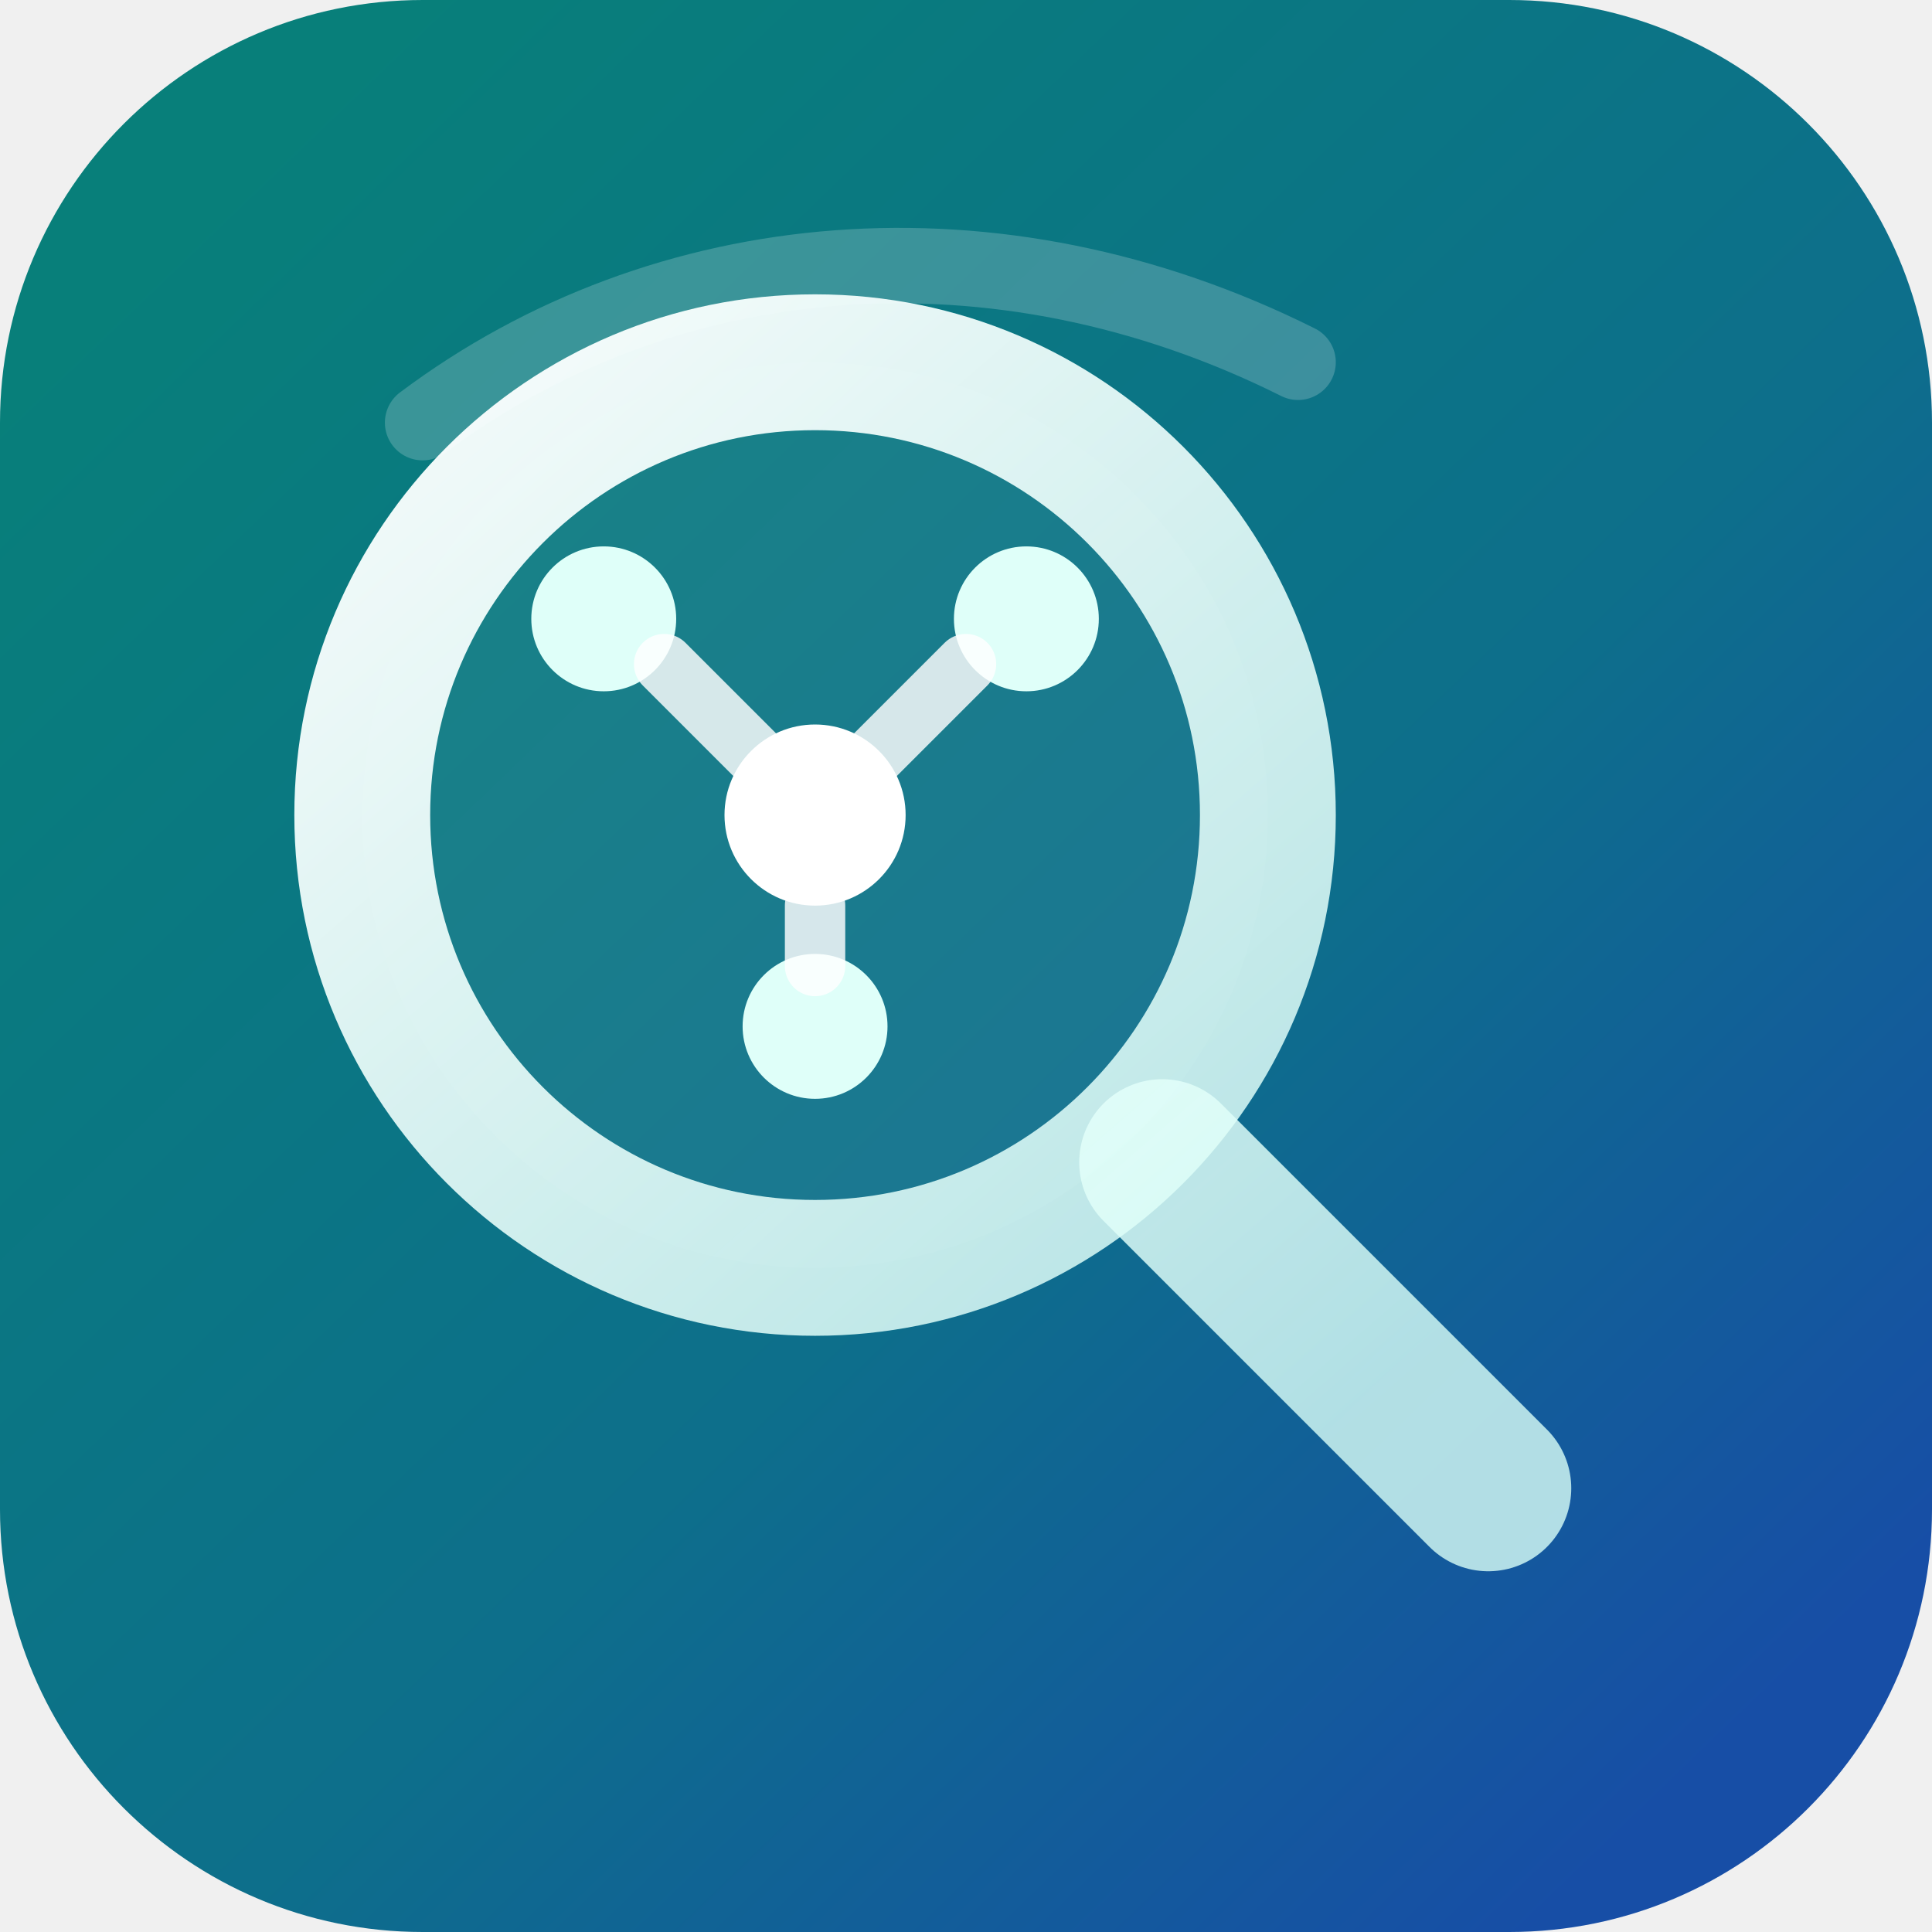
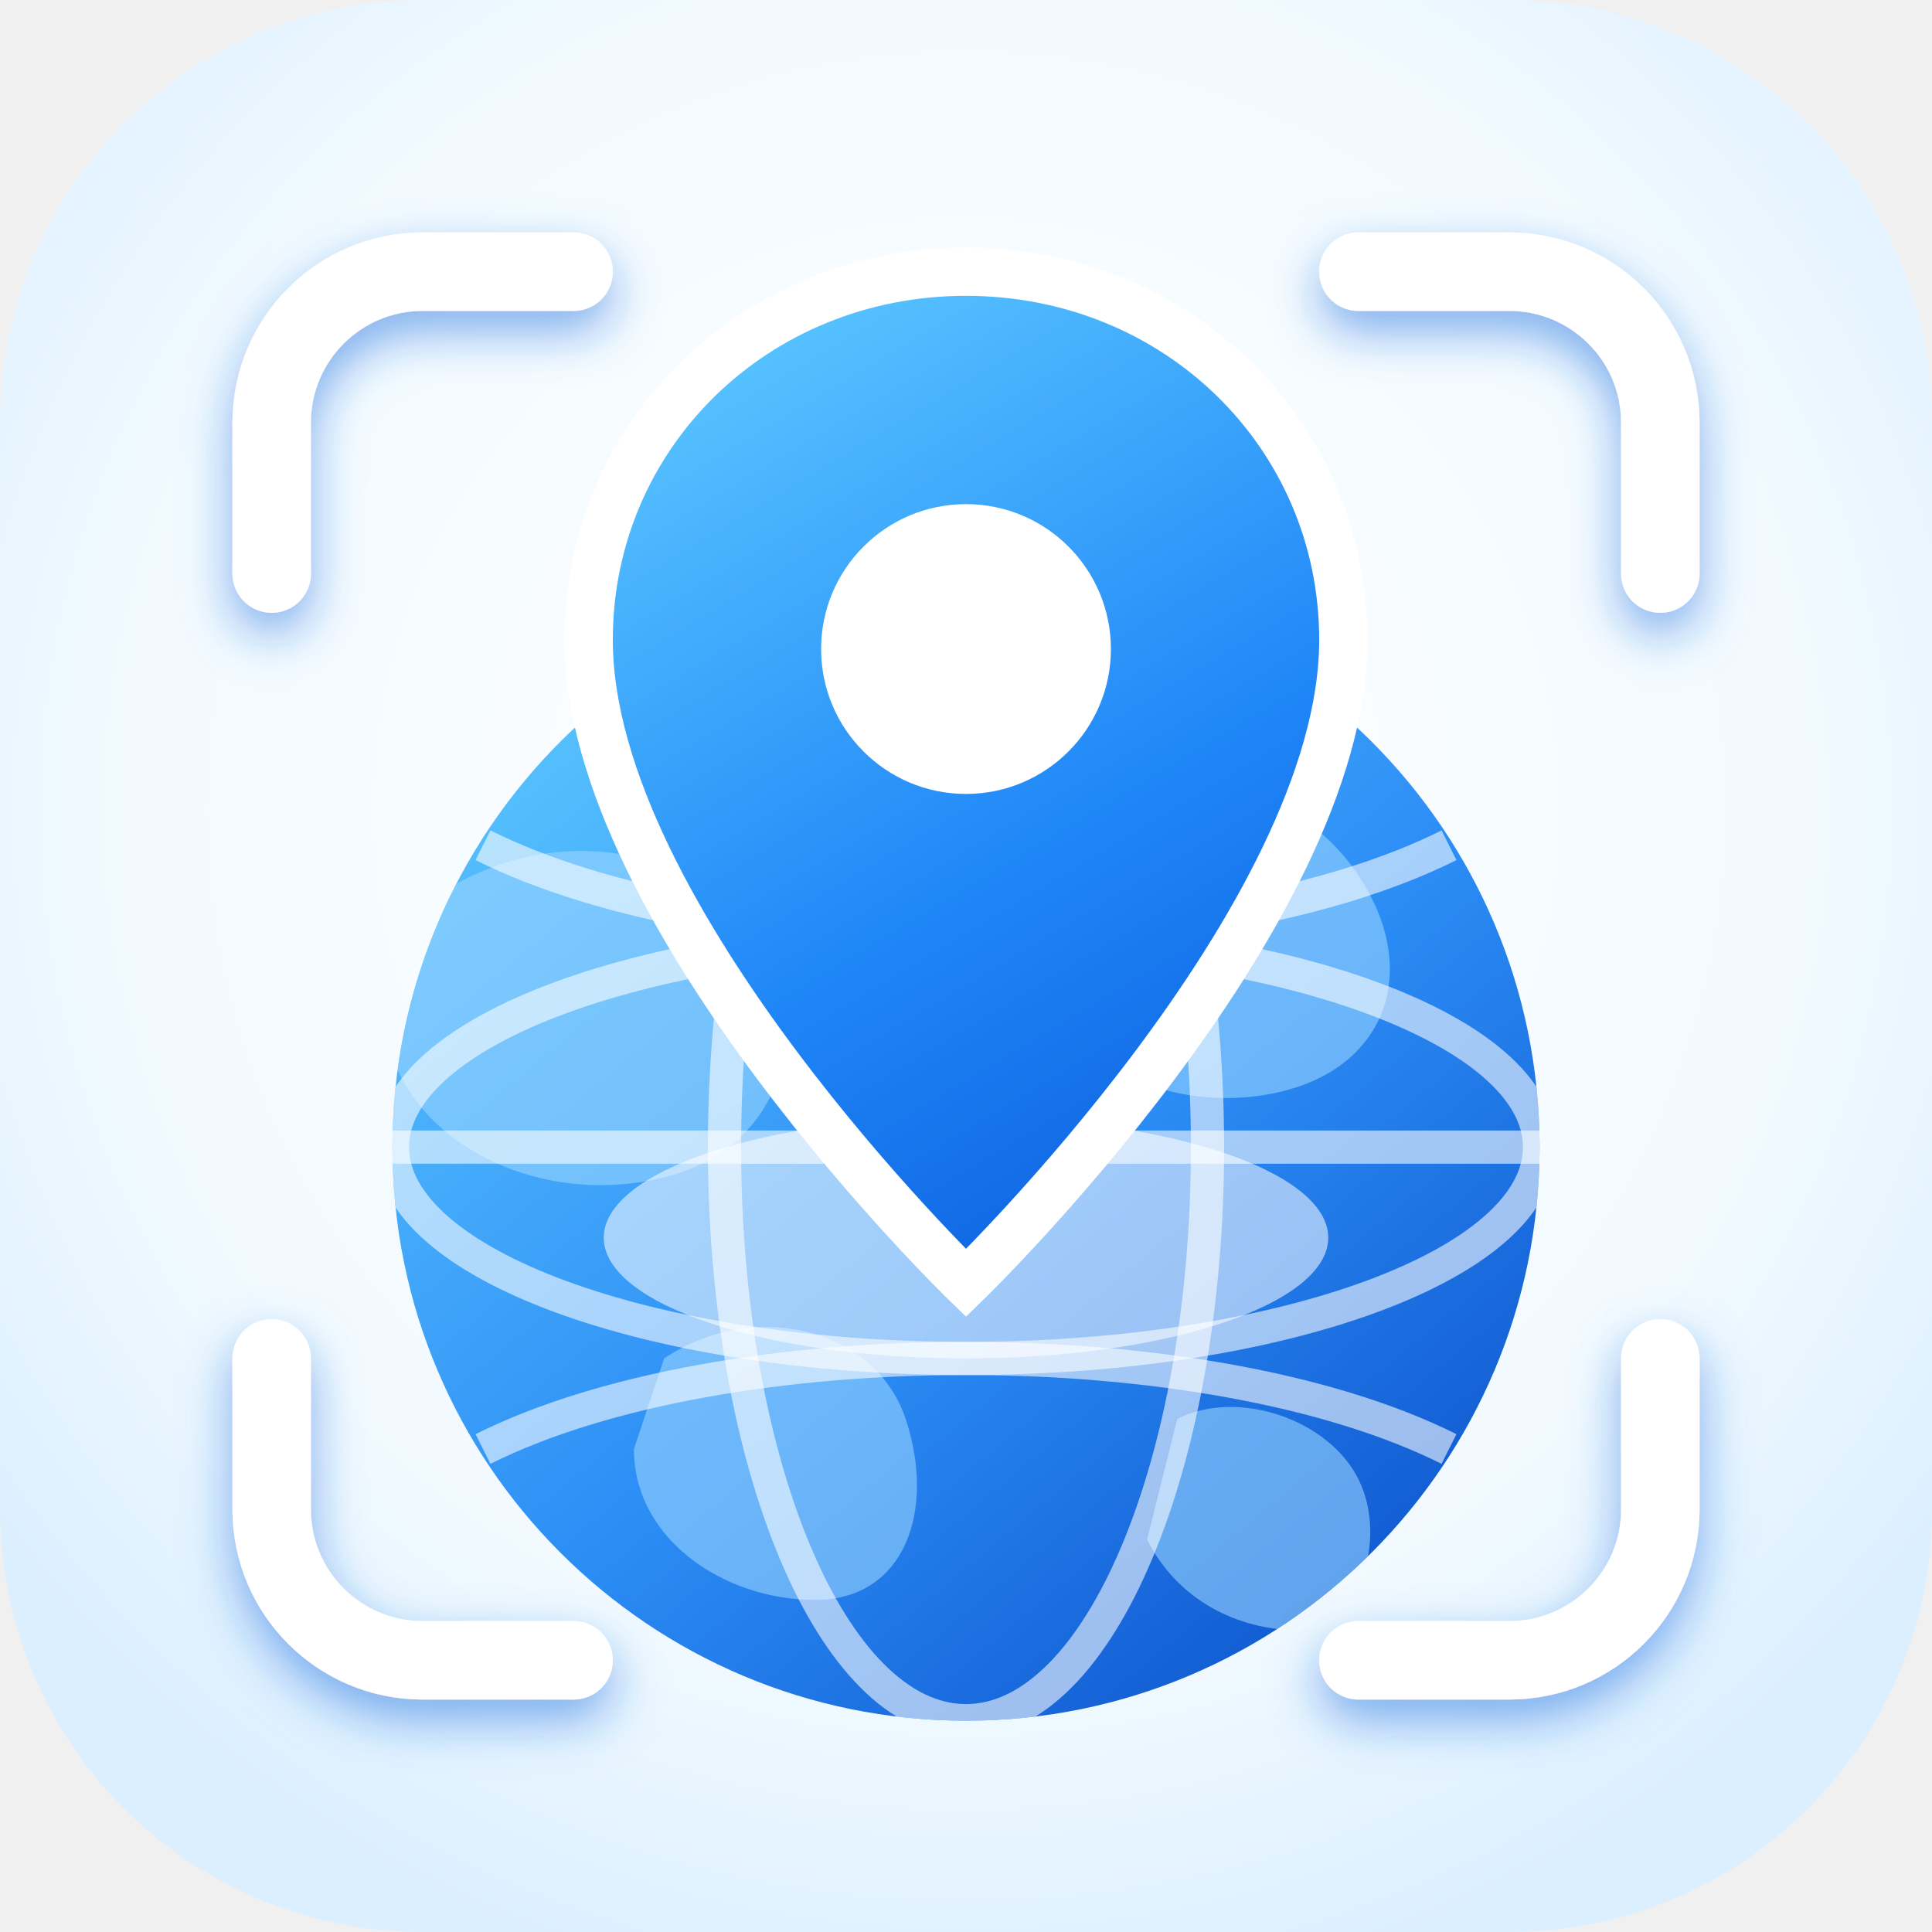
<svg xmlns="http://www.w3.org/2000/svg" viewBox="0 0 64 64" role="img" aria-label="网络定位">
  <defs>
-     <linearGradient id="bg" x1="7" y1="6" x2="57" y2="58" gradientUnits="userSpaceOnUse">
-       <stop offset="0" stop-color="#087f7a" />
-       <stop offset=".58" stop-color="#0d6f8b" />
-       <stop offset="1" stop-color="#174ea6" />
+     <radialGradient id="bg" cx="50%" cy="42%" r="62%">
+       <stop offset="0" stop-color="#ffffff" />
+       <stop offset=".7" stop-color="#f2faff" />
+       <stop offset="1" stop-color="#dcefff" />
+     </radialGradient>
+     <linearGradient id="globe" x1="18" y1="20" x2="48" y2="56" gradientUnits="userSpaceOnUse">
+       <stop stop-color="#5cc7ff" />
+       <stop offset=".55" stop-color="#2b8cf5" />
+       <stop offset="1" stop-color="#0b4fc9" />
    </linearGradient>
-     <linearGradient id="shine" x1="12" y1="9" x2="45" y2="47" gradientUnits="userSpaceOnUse">
-       <stop stop-color="#ffffff" stop-opacity=".98" />
-       <stop offset="1" stop-color="#d9fff8" stop-opacity=".8" />
+     <linearGradient id="pin" x1="24" y1="12" x2="42" y2="42" gradientUnits="userSpaceOnUse">
+       <stop stop-color="#56c2ff" />
+       <stop offset=".55" stop-color="#1f86f7" />
+       <stop offset="1" stop-color="#0a5bdc" />
    </linearGradient>
+     <filter id="cornerShadow" x="-40%" y="-40%" width="180%" height="180%">
+       <feDropShadow dx="0" dy=".7" stdDeviation=".8" flood-color="#1d6fe0" flood-opacity=".55" />
+     </filter>
+     <clipPath id="globeClip">
+       <circle cx="32" cy="38" r="19" />
+     </clipPath>
  </defs>
  <rect width="64" height="64" rx="14" fill="url(#bg)" />
-   <path d="M14 14c8-6 19-7 29-2" fill="none" stroke="#ffffff" stroke-opacity=".2" stroke-width="2.5" stroke-linecap="round" />
-   <circle cx="27" cy="27" r="15" fill="#ffffff" fill-opacity=".06" stroke="url(#shine)" stroke-width="4.5" />
-   <path d="m38.5 38.5 10.8 10.8" fill="none" stroke="url(#shine)" stroke-width="5.5" stroke-linecap="round" />
-   <circle cx="27" cy="27" r="3" fill="#ffffff" />
-   <circle cx="20" cy="20.5" r="2.4" fill="#dffff9" />
-   <circle cx="34" cy="20.5" r="2.4" fill="#dffff9" />
-   <circle cx="27" cy="34" r="2.4" fill="#dffff9" />
-   <path d="m22 22 3 3M32 22l-3 3M27 30v2" fill="none" stroke="#ffffff" stroke-opacity=".82" stroke-width="2" stroke-linecap="round" />
+   <circle cx="32" cy="38" r="19" fill="url(#globe)" />
+   <g clip-path="url(#globeClip)" fill="#9bd6ff" fill-opacity=".58">
+     <path d="M14 30c4-3 9-2 11 1s1 7-3 8-8-1-9-4Z" />
+     <path d="M36 27c3-2 7-1 9 2s1 6-2 7-7 0-8-3Z" />
+     <path d="M22 45c3-2 7-1 8 2s0 6-3 6-6-2-6-5Z" />
+     <path d="M39 47c2-1 5 0 6 2s0 5-2 5-4-1-5-3Z" />
+   </g>
+   <g clip-path="url(#globeClip)" fill="none" stroke="#ffffff" stroke-opacity=".58" stroke-width="1.1">
+     <ellipse cx="32" cy="38" rx="19" ry="7" />
+     <ellipse cx="32" cy="38" rx="8" ry="19" />
+     <path d="M13 38h38" />
+     <path d="M16 28c8 4 24 4 32 0" />
+     <path d="M16 48c8-4 24-4 32 0" />
+   </g>
+   <ellipse cx="32" cy="41" rx="12" ry="4" fill="#ffffff" fill-opacity=".55" />
+   <path d="M32 9c-7 0-12.5 5.4-12.5 12.2 0 9.2 12.5 21.3 12.5 21.3s12.5-12.1 12.5-21.3C44.5 14.4 39 9 32 9Z" fill="url(#pin)" stroke="#ffffff" stroke-width="1.6" />
+   <circle cx="32" cy="21.5" r="4.8" fill="#ffffff" />
+   <g fill="none" stroke="#ffffff" stroke-width="2.6" stroke-linecap="round" stroke-linejoin="round" filter="url(#cornerShadow)">
+     <path d="M9 19v-5a5 5 0 0 1 5-5h5" />
+     <path d="M55 19v-5a5 5 0 0 0-5-5h-5" />
+     <path d="M9 45v5a5 5 0 0 0 5 5h5" />
+     <path d="M55 45v5a5 5 0 0 1-5 5h-5" />
+   </g>
</svg>
